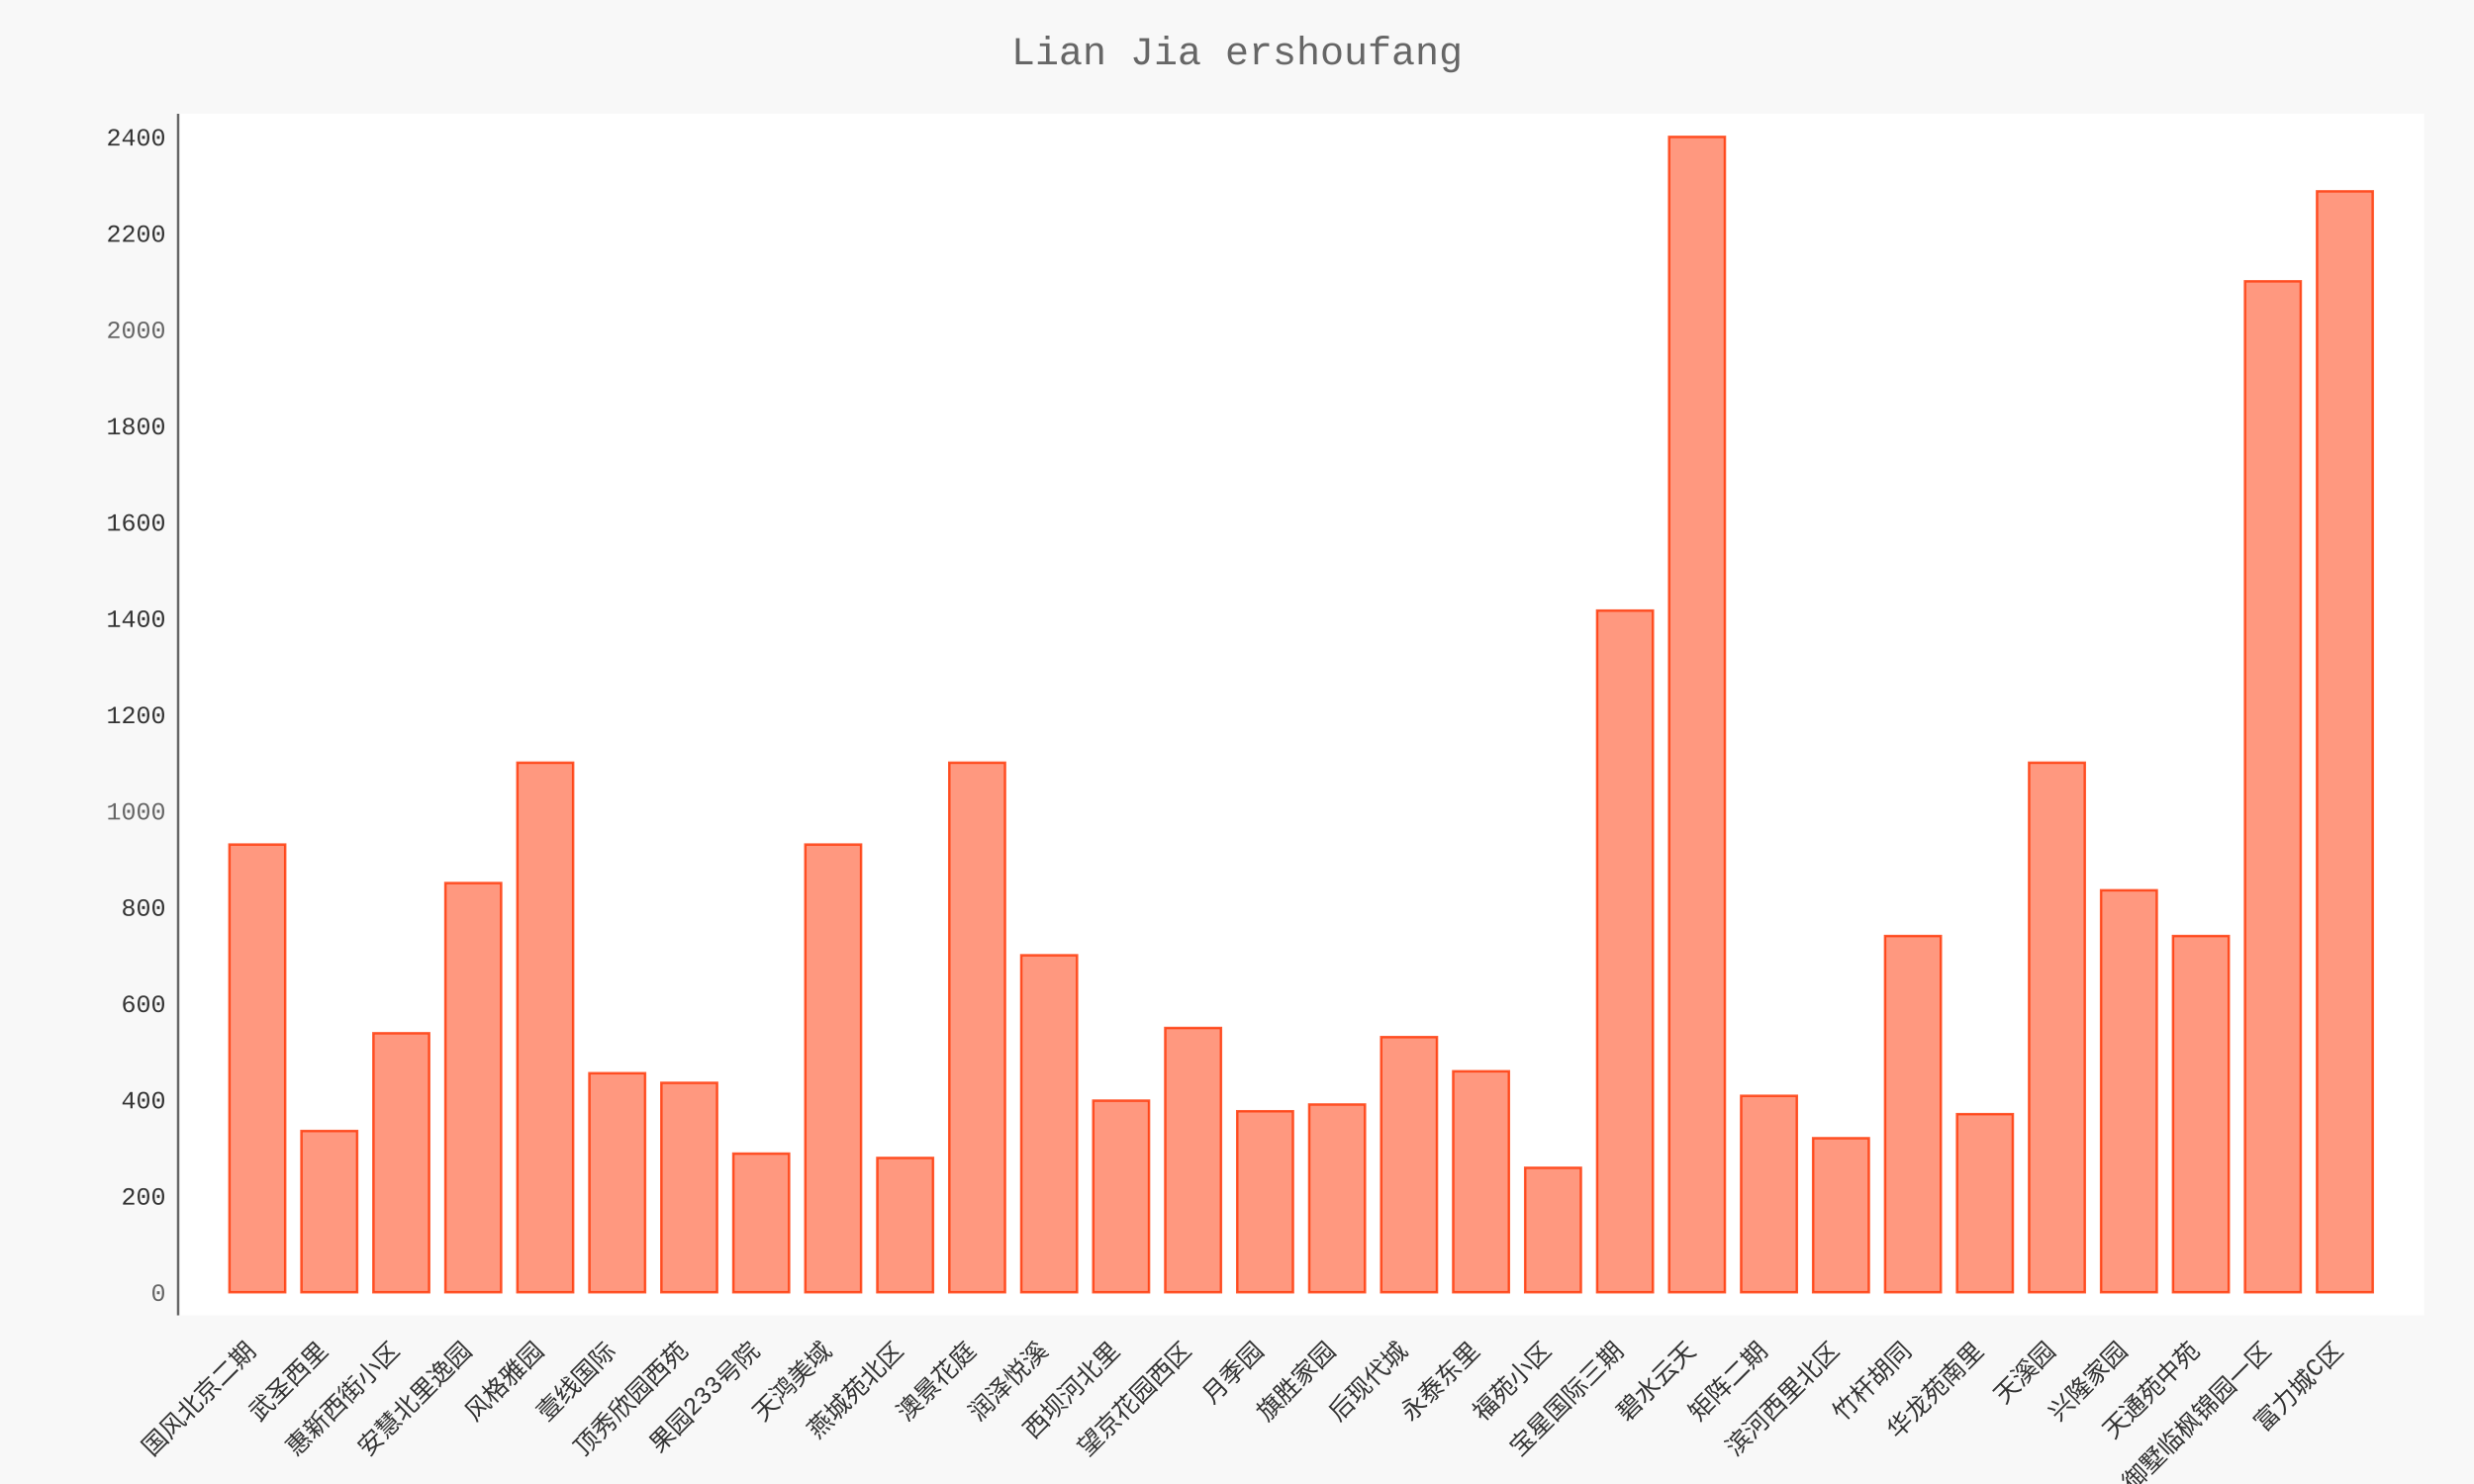
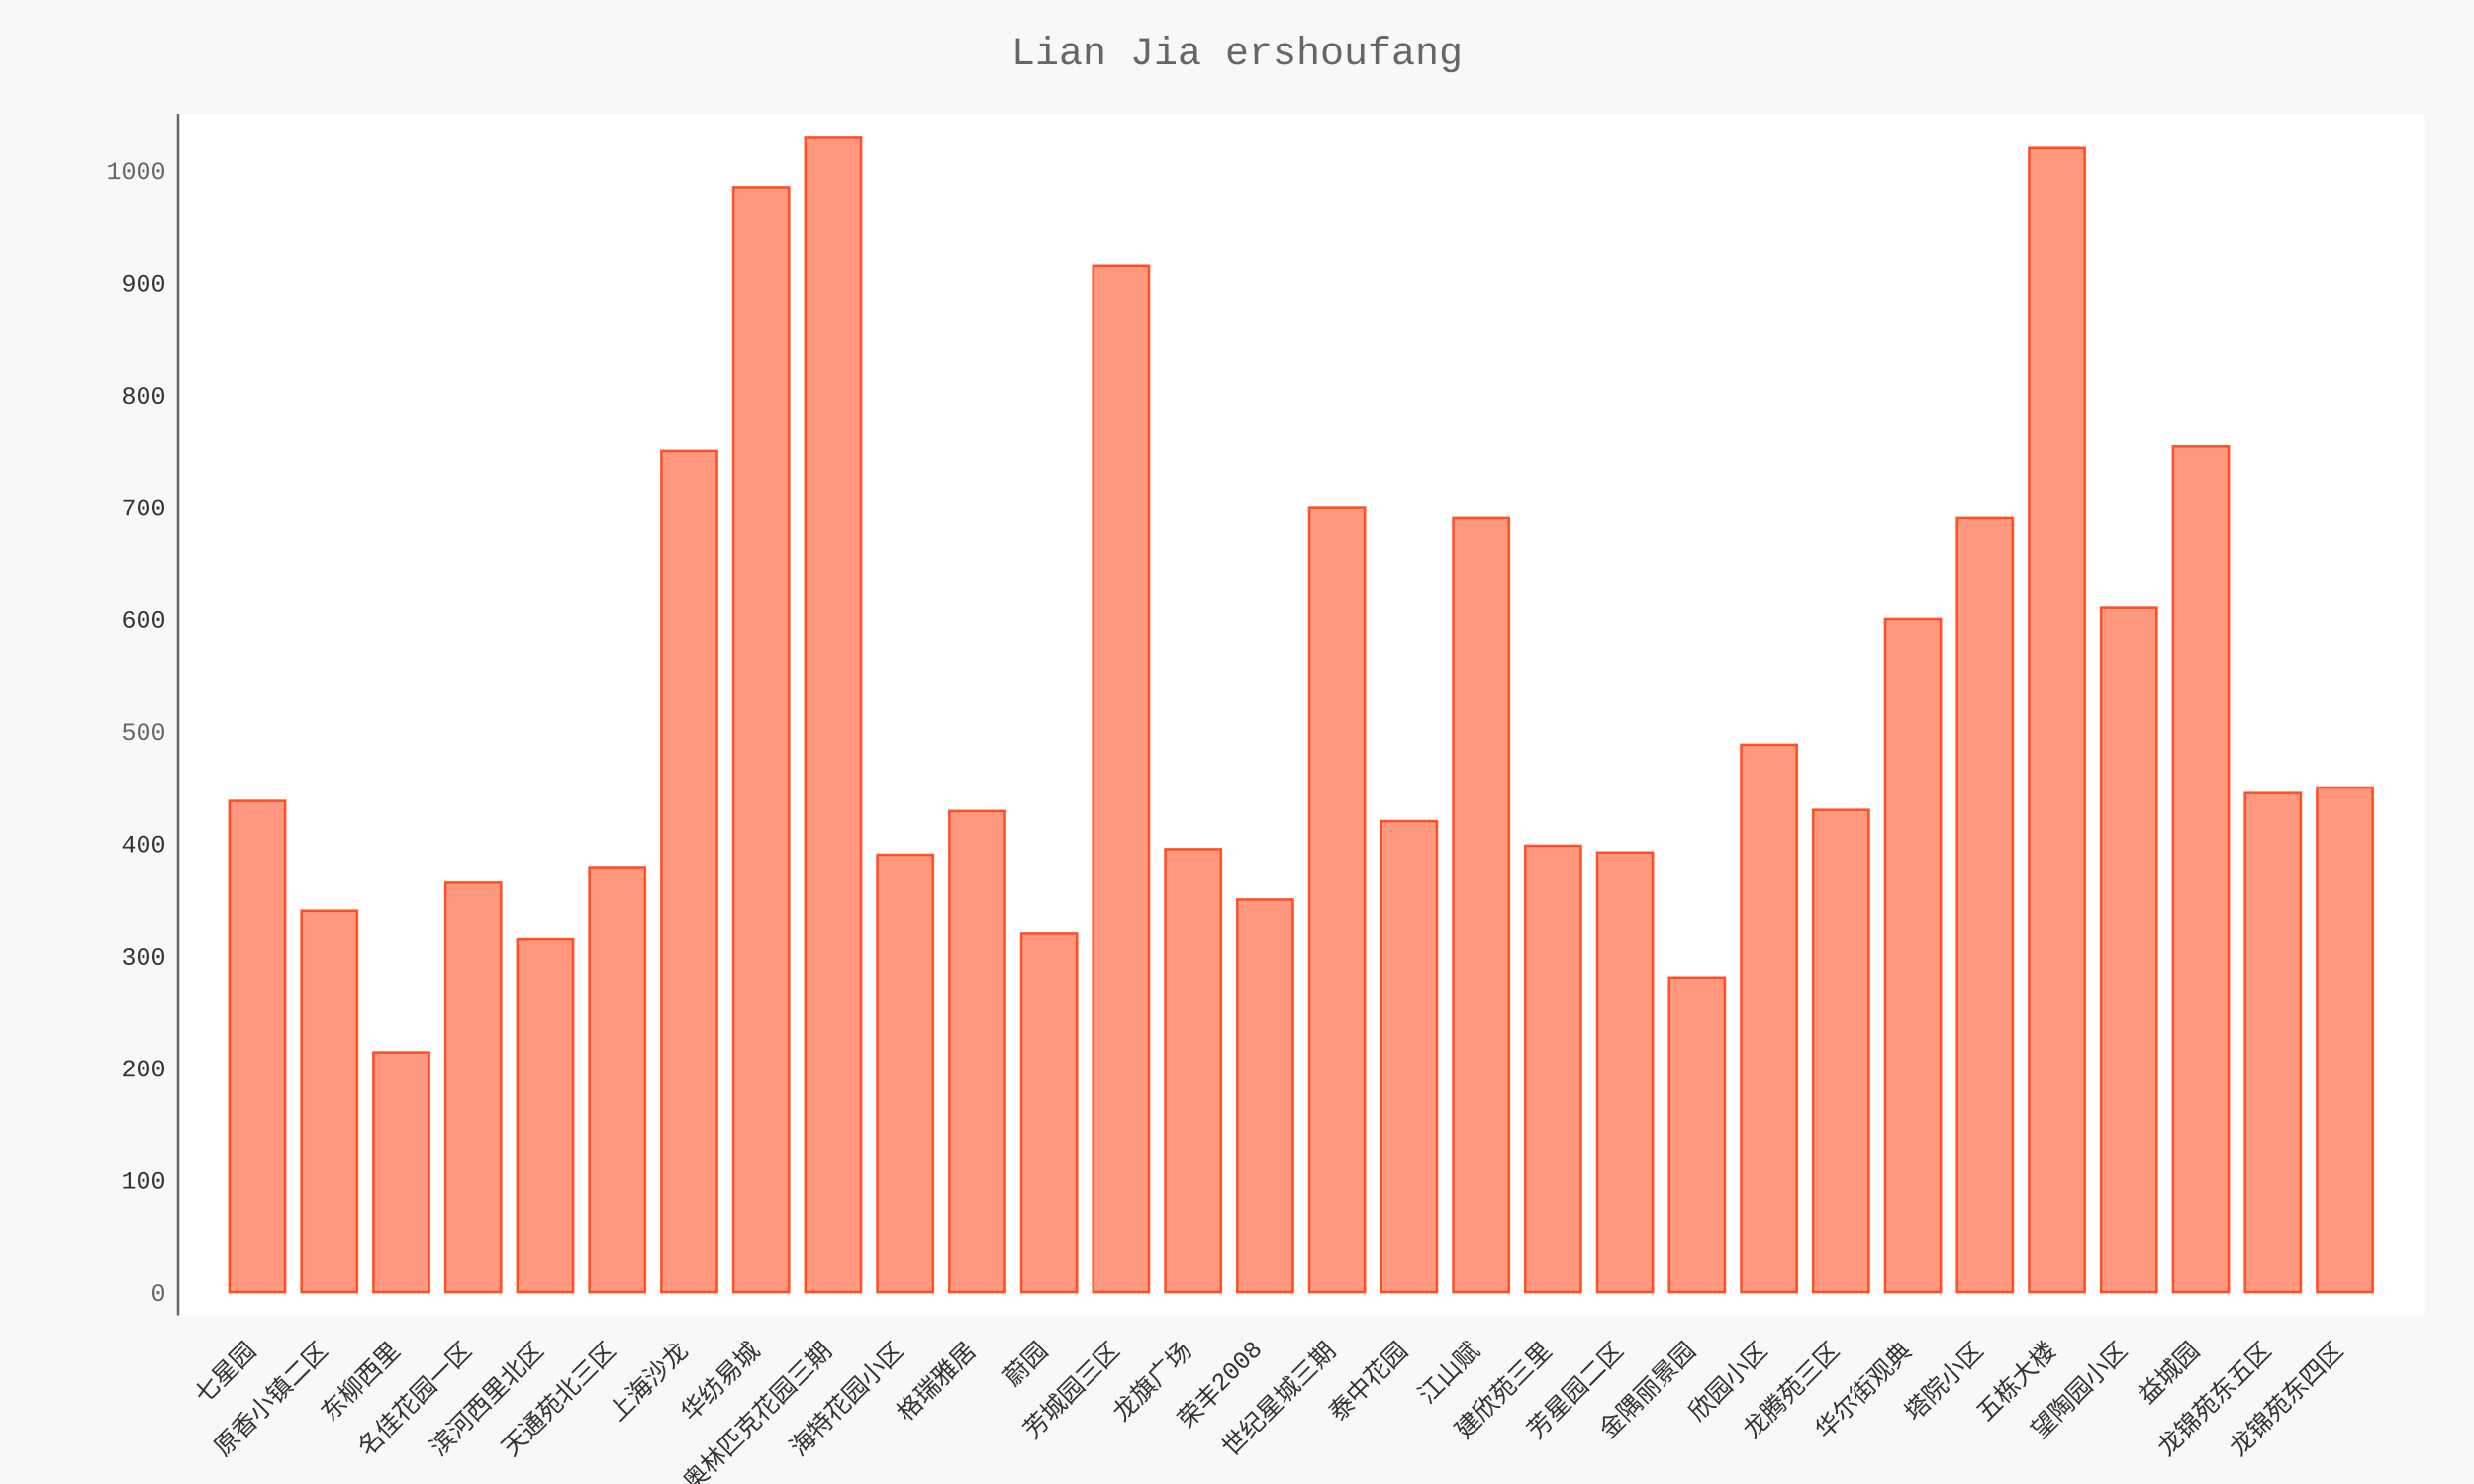
- <svg xmlns="http://www.w3.org/2000/svg" xmlns:xlink="http://www.w3.org/1999/xlink" id="chart-f81dc9ec-91ff-48eb-a404-03dce3c3e9f0" class="pygal-chart" viewBox="0 0 1000 600">
+ <svg xmlns="http://www.w3.org/2000/svg" xmlns:xlink="http://www.w3.org/1999/xlink" id="chart-fd236ab1-3179-413a-a296-b177a4dddcb0" class="pygal-chart" viewBox="0 0 1000 600">
  <defs>
-     <style type="text/css">#chart-f81dc9ec-91ff-48eb-a404-03dce3c3e9f0{-webkit-user-select:none;-webkit-font-smoothing:antialiased;font-family:Consolas,"Liberation Mono",Menlo,Courier,monospace}#chart-f81dc9ec-91ff-48eb-a404-03dce3c3e9f0 .title{font-family:Consolas,"Liberation Mono",Menlo,Courier,monospace;font-size:16px}#chart-f81dc9ec-91ff-48eb-a404-03dce3c3e9f0 .legends .legend text{font-family:Consolas,"Liberation Mono",Menlo,Courier,monospace;font-size:14px}#chart-f81dc9ec-91ff-48eb-a404-03dce3c3e9f0 .axis text{font-family:Consolas,"Liberation Mono",Menlo,Courier,monospace;font-size:10px}#chart-f81dc9ec-91ff-48eb-a404-03dce3c3e9f0 .axis text.major{font-family:Consolas,"Liberation Mono",Menlo,Courier,monospace;font-size:10px}#chart-f81dc9ec-91ff-48eb-a404-03dce3c3e9f0 .text-overlay text.value{font-family:Consolas,"Liberation Mono",Menlo,Courier,monospace;font-size:16px}#chart-f81dc9ec-91ff-48eb-a404-03dce3c3e9f0 .text-overlay text.label{font-family:Consolas,"Liberation Mono",Menlo,Courier,monospace;font-size:10px}#chart-f81dc9ec-91ff-48eb-a404-03dce3c3e9f0 .tooltip{font-family:Consolas,"Liberation Mono",Menlo,Courier,monospace;font-size:14px}#chart-f81dc9ec-91ff-48eb-a404-03dce3c3e9f0 text.no_data{font-family:Consolas,"Liberation Mono",Menlo,Courier,monospace;font-size:64px}
- #chart-f81dc9ec-91ff-48eb-a404-03dce3c3e9f0{background-color:#f8f8f8}#chart-f81dc9ec-91ff-48eb-a404-03dce3c3e9f0 path,#chart-f81dc9ec-91ff-48eb-a404-03dce3c3e9f0 line,#chart-f81dc9ec-91ff-48eb-a404-03dce3c3e9f0 rect,#chart-f81dc9ec-91ff-48eb-a404-03dce3c3e9f0 circle{-webkit-transition:250ms ease-in;-moz-transition:250ms ease-in;transition:250ms ease-in}#chart-f81dc9ec-91ff-48eb-a404-03dce3c3e9f0 .graph &gt; .background{fill:#f8f8f8}#chart-f81dc9ec-91ff-48eb-a404-03dce3c3e9f0 .plot &gt; .background{fill:#ffffff}#chart-f81dc9ec-91ff-48eb-a404-03dce3c3e9f0 .graph{fill:#333}#chart-f81dc9ec-91ff-48eb-a404-03dce3c3e9f0 text.no_data{fill:#666}#chart-f81dc9ec-91ff-48eb-a404-03dce3c3e9f0 .title{fill:#666}#chart-f81dc9ec-91ff-48eb-a404-03dce3c3e9f0 .legends .legend text{fill:#333}#chart-f81dc9ec-91ff-48eb-a404-03dce3c3e9f0 .legends .legend:hover text{fill:#666}#chart-f81dc9ec-91ff-48eb-a404-03dce3c3e9f0 .axis .line{stroke:#666}#chart-f81dc9ec-91ff-48eb-a404-03dce3c3e9f0 .axis .guide.line{stroke:rgba(0,0,0,0.5)}#chart-f81dc9ec-91ff-48eb-a404-03dce3c3e9f0 .axis .major.line{stroke:#333}#chart-f81dc9ec-91ff-48eb-a404-03dce3c3e9f0 .axis text.major{fill:#666}#chart-f81dc9ec-91ff-48eb-a404-03dce3c3e9f0 .axis.y .guides:hover .guide.line,#chart-f81dc9ec-91ff-48eb-a404-03dce3c3e9f0 .line-graph .axis.x .guides:hover .guide.line,#chart-f81dc9ec-91ff-48eb-a404-03dce3c3e9f0 .stackedline-graph .axis.x .guides:hover .guide.line,#chart-f81dc9ec-91ff-48eb-a404-03dce3c3e9f0 .xy-graph .axis.x .guides:hover .guide.line{stroke:#666}#chart-f81dc9ec-91ff-48eb-a404-03dce3c3e9f0 .axis .guides:hover text{fill:#666}#chart-f81dc9ec-91ff-48eb-a404-03dce3c3e9f0 .reactive{fill-opacity:.5;stroke-opacity:.8}#chart-f81dc9ec-91ff-48eb-a404-03dce3c3e9f0 .ci{stroke:#333}#chart-f81dc9ec-91ff-48eb-a404-03dce3c3e9f0 .reactive.active,#chart-f81dc9ec-91ff-48eb-a404-03dce3c3e9f0 .active .reactive{fill-opacity:.9;stroke-opacity:.9;stroke-width:4}#chart-f81dc9ec-91ff-48eb-a404-03dce3c3e9f0 .ci .reactive.active{stroke-width:1.5}#chart-f81dc9ec-91ff-48eb-a404-03dce3c3e9f0 .series text{fill:#666}#chart-f81dc9ec-91ff-48eb-a404-03dce3c3e9f0 .tooltip rect{fill:#ffffff;stroke:#666;-webkit-transition:opacity 250ms ease-in;-moz-transition:opacity 250ms ease-in;transition:opacity 250ms ease-in}#chart-f81dc9ec-91ff-48eb-a404-03dce3c3e9f0 .tooltip .label{fill:#333}#chart-f81dc9ec-91ff-48eb-a404-03dce3c3e9f0 .tooltip .label{fill:#333}#chart-f81dc9ec-91ff-48eb-a404-03dce3c3e9f0 .tooltip .legend{font-size:.8em;fill:rgba(0,0,0,0.5)}#chart-f81dc9ec-91ff-48eb-a404-03dce3c3e9f0 .tooltip .x_label{font-size:.6em;fill:#666}#chart-f81dc9ec-91ff-48eb-a404-03dce3c3e9f0 .tooltip .xlink{font-size:.5em;text-decoration:underline}#chart-f81dc9ec-91ff-48eb-a404-03dce3c3e9f0 .tooltip .value{font-size:1.5em}#chart-f81dc9ec-91ff-48eb-a404-03dce3c3e9f0 .bound{font-size:.5em}#chart-f81dc9ec-91ff-48eb-a404-03dce3c3e9f0 .max-value{font-size:.75em;fill:rgba(0,0,0,0.5)}#chart-f81dc9ec-91ff-48eb-a404-03dce3c3e9f0 .map-element{fill:#ffffff;stroke:rgba(0,0,0,0.5) !important}#chart-f81dc9ec-91ff-48eb-a404-03dce3c3e9f0 .map-element .reactive{fill-opacity:inherit;stroke-opacity:inherit}#chart-f81dc9ec-91ff-48eb-a404-03dce3c3e9f0 .color-0,#chart-f81dc9ec-91ff-48eb-a404-03dce3c3e9f0 .color-0 a:visited{stroke:#ff3300;fill:#ff3300}#chart-f81dc9ec-91ff-48eb-a404-03dce3c3e9f0 .text-overlay .color-0 text{fill:black}
- #chart-f81dc9ec-91ff-48eb-a404-03dce3c3e9f0 text.no_data{text-anchor:middle}#chart-f81dc9ec-91ff-48eb-a404-03dce3c3e9f0 .guide.line{fill:none}#chart-f81dc9ec-91ff-48eb-a404-03dce3c3e9f0 .centered{text-anchor:middle}#chart-f81dc9ec-91ff-48eb-a404-03dce3c3e9f0 .title{text-anchor:middle}#chart-f81dc9ec-91ff-48eb-a404-03dce3c3e9f0 .legends .legend text{fill-opacity:1}#chart-f81dc9ec-91ff-48eb-a404-03dce3c3e9f0 .axis.x text{text-anchor:middle}#chart-f81dc9ec-91ff-48eb-a404-03dce3c3e9f0 .axis.x:not(.web) text[transform]{text-anchor:start}#chart-f81dc9ec-91ff-48eb-a404-03dce3c3e9f0 .axis.x:not(.web) text[transform].backwards{text-anchor:end}#chart-f81dc9ec-91ff-48eb-a404-03dce3c3e9f0 .axis.y text{text-anchor:end}#chart-f81dc9ec-91ff-48eb-a404-03dce3c3e9f0 .axis.y text[transform].backwards{text-anchor:start}#chart-f81dc9ec-91ff-48eb-a404-03dce3c3e9f0 .axis.y2 text{text-anchor:start}#chart-f81dc9ec-91ff-48eb-a404-03dce3c3e9f0 .axis.y2 text[transform].backwards{text-anchor:end}#chart-f81dc9ec-91ff-48eb-a404-03dce3c3e9f0 .axis .guide.line{stroke-dasharray:4,4}#chart-f81dc9ec-91ff-48eb-a404-03dce3c3e9f0 .axis .major.guide.line{stroke-dasharray:6,6}#chart-f81dc9ec-91ff-48eb-a404-03dce3c3e9f0 .horizontal .axis.y .guide.line,#chart-f81dc9ec-91ff-48eb-a404-03dce3c3e9f0 .horizontal .axis.y2 .guide.line,#chart-f81dc9ec-91ff-48eb-a404-03dce3c3e9f0 .vertical .axis.x .guide.line{opacity:0}#chart-f81dc9ec-91ff-48eb-a404-03dce3c3e9f0 .horizontal .axis.always_show .guide.line,#chart-f81dc9ec-91ff-48eb-a404-03dce3c3e9f0 .vertical .axis.always_show .guide.line{opacity:1 !important}#chart-f81dc9ec-91ff-48eb-a404-03dce3c3e9f0 .axis.y .guides:hover .guide.line,#chart-f81dc9ec-91ff-48eb-a404-03dce3c3e9f0 .axis.y2 .guides:hover .guide.line,#chart-f81dc9ec-91ff-48eb-a404-03dce3c3e9f0 .axis.x .guides:hover .guide.line{opacity:1}#chart-f81dc9ec-91ff-48eb-a404-03dce3c3e9f0 .axis .guides:hover text{opacity:1}#chart-f81dc9ec-91ff-48eb-a404-03dce3c3e9f0 .nofill{fill:none}#chart-f81dc9ec-91ff-48eb-a404-03dce3c3e9f0 .subtle-fill{fill-opacity:.2}#chart-f81dc9ec-91ff-48eb-a404-03dce3c3e9f0 .dot{stroke-width:1px;fill-opacity:1}#chart-f81dc9ec-91ff-48eb-a404-03dce3c3e9f0 .dot.active{stroke-width:5px}#chart-f81dc9ec-91ff-48eb-a404-03dce3c3e9f0 .dot.negative{fill:transparent}#chart-f81dc9ec-91ff-48eb-a404-03dce3c3e9f0 text,#chart-f81dc9ec-91ff-48eb-a404-03dce3c3e9f0 tspan{stroke:none !important}#chart-f81dc9ec-91ff-48eb-a404-03dce3c3e9f0 .series text.active{opacity:1}#chart-f81dc9ec-91ff-48eb-a404-03dce3c3e9f0 .tooltip rect{fill-opacity:.95;stroke-width:.5}#chart-f81dc9ec-91ff-48eb-a404-03dce3c3e9f0 .tooltip text{fill-opacity:1}#chart-f81dc9ec-91ff-48eb-a404-03dce3c3e9f0 .showable{visibility:hidden}#chart-f81dc9ec-91ff-48eb-a404-03dce3c3e9f0 .showable.shown{visibility:visible}#chart-f81dc9ec-91ff-48eb-a404-03dce3c3e9f0 .gauge-background{fill:rgba(229,229,229,1);stroke:none}#chart-f81dc9ec-91ff-48eb-a404-03dce3c3e9f0 .bg-lines{stroke:#f8f8f8;stroke-width:2px}</style>
+     <style type="text/css">#chart-fd236ab1-3179-413a-a296-b177a4dddcb0{-webkit-user-select:none;-webkit-font-smoothing:antialiased;font-family:Consolas,"Liberation Mono",Menlo,Courier,monospace}#chart-fd236ab1-3179-413a-a296-b177a4dddcb0 .title{font-family:Consolas,"Liberation Mono",Menlo,Courier,monospace;font-size:16px}#chart-fd236ab1-3179-413a-a296-b177a4dddcb0 .legends .legend text{font-family:Consolas,"Liberation Mono",Menlo,Courier,monospace;font-size:14px}#chart-fd236ab1-3179-413a-a296-b177a4dddcb0 .axis text{font-family:Consolas,"Liberation Mono",Menlo,Courier,monospace;font-size:10px}#chart-fd236ab1-3179-413a-a296-b177a4dddcb0 .axis text.major{font-family:Consolas,"Liberation Mono",Menlo,Courier,monospace;font-size:10px}#chart-fd236ab1-3179-413a-a296-b177a4dddcb0 .text-overlay text.value{font-family:Consolas,"Liberation Mono",Menlo,Courier,monospace;font-size:16px}#chart-fd236ab1-3179-413a-a296-b177a4dddcb0 .text-overlay text.label{font-family:Consolas,"Liberation Mono",Menlo,Courier,monospace;font-size:10px}#chart-fd236ab1-3179-413a-a296-b177a4dddcb0 .tooltip{font-family:Consolas,"Liberation Mono",Menlo,Courier,monospace;font-size:14px}#chart-fd236ab1-3179-413a-a296-b177a4dddcb0 text.no_data{font-family:Consolas,"Liberation Mono",Menlo,Courier,monospace;font-size:64px}
+ #chart-fd236ab1-3179-413a-a296-b177a4dddcb0{background-color:#f8f8f8}#chart-fd236ab1-3179-413a-a296-b177a4dddcb0 path,#chart-fd236ab1-3179-413a-a296-b177a4dddcb0 line,#chart-fd236ab1-3179-413a-a296-b177a4dddcb0 rect,#chart-fd236ab1-3179-413a-a296-b177a4dddcb0 circle{-webkit-transition:250ms ease-in;-moz-transition:250ms ease-in;transition:250ms ease-in}#chart-fd236ab1-3179-413a-a296-b177a4dddcb0 .graph &gt; .background{fill:#f8f8f8}#chart-fd236ab1-3179-413a-a296-b177a4dddcb0 .plot &gt; .background{fill:#ffffff}#chart-fd236ab1-3179-413a-a296-b177a4dddcb0 .graph{fill:#333}#chart-fd236ab1-3179-413a-a296-b177a4dddcb0 text.no_data{fill:#666}#chart-fd236ab1-3179-413a-a296-b177a4dddcb0 .title{fill:#666}#chart-fd236ab1-3179-413a-a296-b177a4dddcb0 .legends .legend text{fill:#333}#chart-fd236ab1-3179-413a-a296-b177a4dddcb0 .legends .legend:hover text{fill:#666}#chart-fd236ab1-3179-413a-a296-b177a4dddcb0 .axis .line{stroke:#666}#chart-fd236ab1-3179-413a-a296-b177a4dddcb0 .axis .guide.line{stroke:rgba(0,0,0,0.5)}#chart-fd236ab1-3179-413a-a296-b177a4dddcb0 .axis .major.line{stroke:#333}#chart-fd236ab1-3179-413a-a296-b177a4dddcb0 .axis text.major{fill:#666}#chart-fd236ab1-3179-413a-a296-b177a4dddcb0 .axis.y .guides:hover .guide.line,#chart-fd236ab1-3179-413a-a296-b177a4dddcb0 .line-graph .axis.x .guides:hover .guide.line,#chart-fd236ab1-3179-413a-a296-b177a4dddcb0 .stackedline-graph .axis.x .guides:hover .guide.line,#chart-fd236ab1-3179-413a-a296-b177a4dddcb0 .xy-graph .axis.x .guides:hover .guide.line{stroke:#666}#chart-fd236ab1-3179-413a-a296-b177a4dddcb0 .axis .guides:hover text{fill:#666}#chart-fd236ab1-3179-413a-a296-b177a4dddcb0 .reactive{fill-opacity:.5;stroke-opacity:.8}#chart-fd236ab1-3179-413a-a296-b177a4dddcb0 .ci{stroke:#333}#chart-fd236ab1-3179-413a-a296-b177a4dddcb0 .reactive.active,#chart-fd236ab1-3179-413a-a296-b177a4dddcb0 .active .reactive{fill-opacity:.9;stroke-opacity:.9;stroke-width:4}#chart-fd236ab1-3179-413a-a296-b177a4dddcb0 .ci .reactive.active{stroke-width:1.5}#chart-fd236ab1-3179-413a-a296-b177a4dddcb0 .series text{fill:#666}#chart-fd236ab1-3179-413a-a296-b177a4dddcb0 .tooltip rect{fill:#ffffff;stroke:#666;-webkit-transition:opacity 250ms ease-in;-moz-transition:opacity 250ms ease-in;transition:opacity 250ms ease-in}#chart-fd236ab1-3179-413a-a296-b177a4dddcb0 .tooltip .label{fill:#333}#chart-fd236ab1-3179-413a-a296-b177a4dddcb0 .tooltip .label{fill:#333}#chart-fd236ab1-3179-413a-a296-b177a4dddcb0 .tooltip .legend{font-size:.8em;fill:rgba(0,0,0,0.5)}#chart-fd236ab1-3179-413a-a296-b177a4dddcb0 .tooltip .x_label{font-size:.6em;fill:#666}#chart-fd236ab1-3179-413a-a296-b177a4dddcb0 .tooltip .xlink{font-size:.5em;text-decoration:underline}#chart-fd236ab1-3179-413a-a296-b177a4dddcb0 .tooltip .value{font-size:1.5em}#chart-fd236ab1-3179-413a-a296-b177a4dddcb0 .bound{font-size:.5em}#chart-fd236ab1-3179-413a-a296-b177a4dddcb0 .max-value{font-size:.75em;fill:rgba(0,0,0,0.5)}#chart-fd236ab1-3179-413a-a296-b177a4dddcb0 .map-element{fill:#ffffff;stroke:rgba(0,0,0,0.5) !important}#chart-fd236ab1-3179-413a-a296-b177a4dddcb0 .map-element .reactive{fill-opacity:inherit;stroke-opacity:inherit}#chart-fd236ab1-3179-413a-a296-b177a4dddcb0 .color-0,#chart-fd236ab1-3179-413a-a296-b177a4dddcb0 .color-0 a:visited{stroke:#ff3300;fill:#ff3300}#chart-fd236ab1-3179-413a-a296-b177a4dddcb0 .text-overlay .color-0 text{fill:black}
+ #chart-fd236ab1-3179-413a-a296-b177a4dddcb0 text.no_data{text-anchor:middle}#chart-fd236ab1-3179-413a-a296-b177a4dddcb0 .guide.line{fill:none}#chart-fd236ab1-3179-413a-a296-b177a4dddcb0 .centered{text-anchor:middle}#chart-fd236ab1-3179-413a-a296-b177a4dddcb0 .title{text-anchor:middle}#chart-fd236ab1-3179-413a-a296-b177a4dddcb0 .legends .legend text{fill-opacity:1}#chart-fd236ab1-3179-413a-a296-b177a4dddcb0 .axis.x text{text-anchor:middle}#chart-fd236ab1-3179-413a-a296-b177a4dddcb0 .axis.x:not(.web) text[transform]{text-anchor:start}#chart-fd236ab1-3179-413a-a296-b177a4dddcb0 .axis.x:not(.web) text[transform].backwards{text-anchor:end}#chart-fd236ab1-3179-413a-a296-b177a4dddcb0 .axis.y text{text-anchor:end}#chart-fd236ab1-3179-413a-a296-b177a4dddcb0 .axis.y text[transform].backwards{text-anchor:start}#chart-fd236ab1-3179-413a-a296-b177a4dddcb0 .axis.y2 text{text-anchor:start}#chart-fd236ab1-3179-413a-a296-b177a4dddcb0 .axis.y2 text[transform].backwards{text-anchor:end}#chart-fd236ab1-3179-413a-a296-b177a4dddcb0 .axis .guide.line{stroke-dasharray:4,4}#chart-fd236ab1-3179-413a-a296-b177a4dddcb0 .axis .major.guide.line{stroke-dasharray:6,6}#chart-fd236ab1-3179-413a-a296-b177a4dddcb0 .horizontal .axis.y .guide.line,#chart-fd236ab1-3179-413a-a296-b177a4dddcb0 .horizontal .axis.y2 .guide.line,#chart-fd236ab1-3179-413a-a296-b177a4dddcb0 .vertical .axis.x .guide.line{opacity:0}#chart-fd236ab1-3179-413a-a296-b177a4dddcb0 .horizontal .axis.always_show .guide.line,#chart-fd236ab1-3179-413a-a296-b177a4dddcb0 .vertical .axis.always_show .guide.line{opacity:1 !important}#chart-fd236ab1-3179-413a-a296-b177a4dddcb0 .axis.y .guides:hover .guide.line,#chart-fd236ab1-3179-413a-a296-b177a4dddcb0 .axis.y2 .guides:hover .guide.line,#chart-fd236ab1-3179-413a-a296-b177a4dddcb0 .axis.x .guides:hover .guide.line{opacity:1}#chart-fd236ab1-3179-413a-a296-b177a4dddcb0 .axis .guides:hover text{opacity:1}#chart-fd236ab1-3179-413a-a296-b177a4dddcb0 .nofill{fill:none}#chart-fd236ab1-3179-413a-a296-b177a4dddcb0 .subtle-fill{fill-opacity:.2}#chart-fd236ab1-3179-413a-a296-b177a4dddcb0 .dot{stroke-width:1px;fill-opacity:1}#chart-fd236ab1-3179-413a-a296-b177a4dddcb0 .dot.active{stroke-width:5px}#chart-fd236ab1-3179-413a-a296-b177a4dddcb0 .dot.negative{fill:transparent}#chart-fd236ab1-3179-413a-a296-b177a4dddcb0 text,#chart-fd236ab1-3179-413a-a296-b177a4dddcb0 tspan{stroke:none !important}#chart-fd236ab1-3179-413a-a296-b177a4dddcb0 .series text.active{opacity:1}#chart-fd236ab1-3179-413a-a296-b177a4dddcb0 .tooltip rect{fill-opacity:.95;stroke-width:.5}#chart-fd236ab1-3179-413a-a296-b177a4dddcb0 .tooltip text{fill-opacity:1}#chart-fd236ab1-3179-413a-a296-b177a4dddcb0 .showable{visibility:hidden}#chart-fd236ab1-3179-413a-a296-b177a4dddcb0 .showable.shown{visibility:visible}#chart-fd236ab1-3179-413a-a296-b177a4dddcb0 .gauge-background{fill:rgba(229,229,229,1);stroke:none}#chart-fd236ab1-3179-413a-a296-b177a4dddcb0 .bg-lines{stroke:#f8f8f8;stroke-width:2px}</style>
  </defs>
  <g class="graph bar-graph vertical">
    <rect class="background" height="600" width="1000" x="0" y="0" />
    <g class="plot" transform="translate(72, 46)">
      <rect class="background" height="485.816" width="907.816" x="0" y="0" />
      <g class="axis y">
        <g class="guides">
          <text class="major" x="-5" y="479.974">0</text>
        </g>
        <g class="guides">
-           <text class="" x="-5" y="441.046">200</text>
-         </g>
-         <g class="guides">
-           <text class="" x="-5" y="402.118">400</text>
-         </g>
-         <g class="guides">
-           <text class="" x="-5" y="363.191">600</text>
-         </g>
-         <g class="guides">
-           <text class="" x="-5" y="324.263">800</text>
-         </g>
-         <g class="guides">
-           <text class="major" x="-5" y="285.336">1000</text>
-         </g>
-         <g class="guides">
-           <text class="" x="-5" y="246.408">1200</text>
-         </g>
-         <g class="guides">
-           <text class="" x="-5" y="207.481">1400</text>
-         </g>
-         <g class="guides">
-           <text class="" x="-5" y="168.553">1600</text>
-         </g>
-         <g class="guides">
-           <text class="" x="-5" y="129.625">1800</text>
-         </g>
-         <g class="guides">
-           <text class="major" x="-5" y="90.698">2000</text>
-         </g>
-         <g class="guides">
-           <text class="" x="-5" y="51.77">2200</text>
-         </g>
-         <g class="guides">
-           <text class="" x="-5" y="12.843">2400</text>
+           <text class="" x="-5" y="434.621">100</text>
+         </g>
+         <g class="guides">
+           <text class="" x="-5" y="389.269">200</text>
+         </g>
+         <g class="guides">
+           <text class="" x="-5" y="343.916">300</text>
+         </g>
+         <g class="guides">
+           <text class="" x="-5" y="298.564">400</text>
+         </g>
+         <g class="guides">
+           <text class="major" x="-5" y="253.211">500</text>
+         </g>
+         <g class="guides">
+           <text class="" x="-5" y="207.858">600</text>
+         </g>
+         <g class="guides">
+           <text class="" x="-5" y="162.506">700</text>
+         </g>
+         <g class="guides">
+           <text class="" x="-5" y="117.153">800</text>
+         </g>
+         <g class="guides">
+           <text class="" x="-5" y="71.801">900</text>
+         </g>
+         <g class="guides">
+           <text class="major" x="-5" y="26.448">1000</text>
        </g>
      </g>
      <g class="axis x">
        <path class="line" d="M0 0 v485.816" />
        <g class="guides">
          <path class="guide line" d="M32.006 0 v485.816" />
-           <text class="backwards" x="32.006" y="500.816" transform="rotate(315 32.00634 500.8162)">国风北京二期 </text>
+           <text class="backwards" x="32.006" y="500.816" transform="rotate(315 32.00634 500.8162)">七星园 </text>
        </g>
        <g class="guides">
          <path class="guide line" d="M61.103 0 v485.816" />
-           <text class="backwards" x="61.103" y="500.816" transform="rotate(315 61.10302 500.8162)">武圣西里 </text>
+           <text class="backwards" x="61.103" y="500.816" transform="rotate(315 61.10302 500.8162)">原香小镇二区 </text>
        </g>
        <g class="guides">
          <path class="guide line" d="M90.2 0 v485.816" />
-           <text class="backwards" x="90.2" y="500.816" transform="rotate(315 90.19969 500.8162)">惠新西街小区 </text>
+           <text class="backwards" x="90.2" y="500.816" transform="rotate(315 90.19969 500.8162)">东柳西里 </text>
        </g>
        <g class="guides">
          <path class="guide line" d="M119.296 0 v485.816" />
-           <text class="backwards" x="119.296" y="500.816" transform="rotate(315 119.2964 500.8162)">安慧北里逸园 </text>
+           <text class="backwards" x="119.296" y="500.816" transform="rotate(315 119.2964 500.8162)">名佳花园一区 </text>
        </g>
        <g class="guides">
          <path class="guide line" d="M148.393 0 v485.816" />
-           <text class="backwards" x="148.393" y="500.816" transform="rotate(315 148.393 500.8162)">风格雅园 </text>
+           <text class="backwards" x="148.393" y="500.816" transform="rotate(315 148.393 500.8162)">滨河西里北区 </text>
        </g>
        <g class="guides">
          <path class="guide line" d="M177.49 0 v485.816" />
-           <text class="backwards" x="177.49" y="500.816" transform="rotate(315 177.4897 500.8162)">壹线国际 </text>
+           <text class="backwards" x="177.49" y="500.816" transform="rotate(315 177.4897 500.8162)">天通苑北三区 </text>
        </g>
        <g class="guides">
          <path class="guide line" d="M206.586 0 v485.816" />
-           <text class="backwards" x="206.586" y="500.816" transform="rotate(315 206.5864 500.8162)">顶秀欣园西苑 </text>
+           <text class="backwards" x="206.586" y="500.816" transform="rotate(315 206.5864 500.8162)">上海沙龙 </text>
        </g>
        <g class="guides">
          <path class="guide line" d="M235.683 0 v485.816" />
-           <text class="backwards" x="235.683" y="500.816" transform="rotate(315 235.6831 500.8162)">果园233号院 </text>
+           <text class="backwards" x="235.683" y="500.816" transform="rotate(315 235.6831 500.8162)">华纺易城 </text>
        </g>
        <g class="guides">
          <path class="guide line" d="M264.78 0 v485.816" />
-           <text class="backwards" x="264.78" y="500.816" transform="rotate(315 264.7797 500.8162)">天鸿美域 </text>
+           <text class="backwards" x="264.78" y="500.816" transform="rotate(315 264.7797 500.8162)">奥林匹克花园三期 </text>
        </g>
        <g class="guides">
          <path class="guide line" d="M293.876 0 v485.816" />
-           <text class="backwards" x="293.876" y="500.816" transform="rotate(315 293.8764 500.8162)">燕城苑北区 </text>
+           <text class="backwards" x="293.876" y="500.816" transform="rotate(315 293.8764 500.8162)">海特花园小区 </text>
        </g>
        <g class="guides">
          <path class="guide line" d="M322.973 0 v485.816" />
-           <text class="backwards" x="322.973" y="500.816" transform="rotate(315 322.9731 500.8162)">澳景花庭 </text>
+           <text class="backwards" x="322.973" y="500.816" transform="rotate(315 322.9731 500.8162)">格瑞雅居 </text>
        </g>
        <g class="guides">
          <path class="guide line" d="M352.07 0 v485.816" />
-           <text class="backwards" x="352.07" y="500.816" transform="rotate(315 352.0698 500.8162)">润泽悦溪 </text>
+           <text class="backwards" x="352.07" y="500.816" transform="rotate(315 352.0698 500.8162)">蔚园 </text>
        </g>
        <g class="guides">
          <path class="guide line" d="M381.166 0 v485.816" />
-           <text class="backwards" x="381.166" y="500.816" transform="rotate(315 381.1664 500.8162)">西坝河北里 </text>
+           <text class="backwards" x="381.166" y="500.816" transform="rotate(315 381.1664 500.8162)">芳城园三区 </text>
        </g>
        <g class="guides">
          <path class="guide line" d="M410.263 0 v485.816" />
-           <text class="backwards" x="410.263" y="500.816" transform="rotate(315 410.2631 500.8162)">望京花园西区 </text>
+           <text class="backwards" x="410.263" y="500.816" transform="rotate(315 410.2631 500.8162)">龙旗广场 </text>
        </g>
        <g class="guides">
          <path class="guide line" d="M439.36 0 v485.816" />
-           <text class="backwards" x="439.36" y="500.816" transform="rotate(315 439.3598 500.8162)">月季园 </text>
+           <text class="backwards" x="439.36" y="500.816" transform="rotate(315 439.3598 500.8162)">荣丰2008 </text>
        </g>
        <g class="guides">
          <path class="guide line" d="M468.456 0 v485.816" />
-           <text class="backwards" x="468.456" y="500.816" transform="rotate(315 468.4565 500.8162)">旗胜家园 </text>
+           <text class="backwards" x="468.456" y="500.816" transform="rotate(315 468.4565 500.8162)">世纪星城三期 </text>
        </g>
        <g class="guides">
          <path class="guide line" d="M497.553 0 v485.816" />
-           <text class="backwards" x="497.553" y="500.816" transform="rotate(315 497.5531 500.8162)">后现代城 </text>
+           <text class="backwards" x="497.553" y="500.816" transform="rotate(315 497.5531 500.8162)">泰中花园 </text>
        </g>
        <g class="guides">
          <path class="guide line" d="M526.65 0 v485.816" />
-           <text class="backwards" x="526.65" y="500.816" transform="rotate(315 526.6498 500.8162)">永泰东里 </text>
+           <text class="backwards" x="526.65" y="500.816" transform="rotate(315 526.6498 500.8162)">江山赋 </text>
        </g>
        <g class="guides">
          <path class="guide line" d="M555.746 0 v485.816" />
-           <text class="backwards" x="555.746" y="500.816" transform="rotate(315 555.7465 500.8162)">福苑小区 </text>
+           <text class="backwards" x="555.746" y="500.816" transform="rotate(315 555.7465 500.8162)">建欣苑三里 </text>
        </g>
        <g class="guides">
          <path class="guide line" d="M584.843 0 v485.816" />
-           <text class="backwards" x="584.843" y="500.816" transform="rotate(315 584.8432 500.8162)">宝星国际三期 </text>
+           <text class="backwards" x="584.843" y="500.816" transform="rotate(315 584.8432 500.8162)">芳星园二区 </text>
        </g>
        <g class="guides">
          <path class="guide line" d="M613.94 0 v485.816" />
-           <text class="backwards" x="613.94" y="500.816" transform="rotate(315 613.9398 500.8162)">碧水云天 </text>
+           <text class="backwards" x="613.94" y="500.816" transform="rotate(315 613.9398 500.8162)">金隅丽景园 </text>
        </g>
        <g class="guides">
          <path class="guide line" d="M643.036 0 v485.816" />
-           <text class="backwards" x="643.036" y="500.816" transform="rotate(315 643.0365 500.8162)">矩阵二期 </text>
+           <text class="backwards" x="643.036" y="500.816" transform="rotate(315 643.0365 500.8162)">欣园小区 </text>
        </g>
        <g class="guides">
          <path class="guide line" d="M672.133 0 v485.816" />
-           <text class="backwards" x="672.133" y="500.816" transform="rotate(315 672.1332 500.8162)">滨河西里北区 </text>
+           <text class="backwards" x="672.133" y="500.816" transform="rotate(315 672.1332 500.8162)">龙腾苑三区 </text>
        </g>
        <g class="guides">
          <path class="guide line" d="M701.23 0 v485.816" />
-           <text class="backwards" x="701.23" y="500.816" transform="rotate(315 701.2298 500.8162)">竹杆胡同 </text>
+           <text class="backwards" x="701.23" y="500.816" transform="rotate(315 701.2298 500.8162)">华尔街观典 </text>
        </g>
        <g class="guides">
          <path class="guide line" d="M730.327 0 v485.816" />
-           <text class="backwards" x="730.327" y="500.816" transform="rotate(315 730.3265 500.8162)">华龙苑南里 </text>
+           <text class="backwards" x="730.327" y="500.816" transform="rotate(315 730.3265 500.8162)">塔院小区 </text>
        </g>
        <g class="guides">
          <path class="guide line" d="M759.423 0 v485.816" />
-           <text class="backwards" x="759.423" y="500.816" transform="rotate(315 759.4232 500.8162)">天溪园 </text>
+           <text class="backwards" x="759.423" y="500.816" transform="rotate(315 759.4232 500.8162)">五栋大楼 </text>
        </g>
        <g class="guides">
          <path class="guide line" d="M788.52 0 v485.816" />
-           <text class="backwards" x="788.52" y="500.816" transform="rotate(315 788.5199 500.8162)">兴隆家园 </text>
+           <text class="backwards" x="788.52" y="500.816" transform="rotate(315 788.5199 500.8162)">望陶园小区 </text>
        </g>
        <g class="guides">
          <path class="guide line" d="M817.617 0 v485.816" />
-           <text class="backwards" x="817.617" y="500.816" transform="rotate(315 817.6165 500.8162)">天通苑中苑 </text>
+           <text class="backwards" x="817.617" y="500.816" transform="rotate(315 817.6165 500.8162)">益城园 </text>
        </g>
        <g class="guides">
          <path class="guide line" d="M846.713 0 v485.816" />
-           <text class="backwards" x="846.713" y="500.816" transform="rotate(315 846.7132 500.8162)">御墅临枫锦园一区 </text>
+           <text class="backwards" x="846.713" y="500.816" transform="rotate(315 846.7132 500.8162)">龙锦苑东五区 </text>
        </g>
        <g class="guides">
          <path class="guide line" d="M875.81 0 v485.816" />
-           <text class="backwards" x="875.81" y="500.816" transform="rotate(315 875.8099 500.8162)">富力城C区 </text>
+           <text class="backwards" x="875.81" y="500.816" transform="rotate(315 875.8099 500.8162)">龙锦苑东四区 </text>
        </g>
      </g>
      <g class="series serie-0 color-0">
        <g class="bars">
          <g class="bar">
-             <a target="_blank" xlink:href="https://bj.lianjia.com/ershoufang/101102449721.html">
-               <rect class="rect reactive tooltip-trigger" height="181.013" rx="0" ry="0" width="22.532" x="20.74" y="295.46" />
-             </a>
-           </g>
-           <g class="bar">
-             <a target="_blank" xlink:href="https://bj.lianjia.com/ershoufang/101102427498.html">
-               <rect class="rect reactive tooltip-trigger" height="65.204" rx="0" ry="0" width="22.532" x="49.837" y="411.27" />
-             </a>
-           </g>
-           <g class="bar">
-             <a target="_blank" xlink:href="https://bj.lianjia.com/ershoufang/101102392023.html">
-               <rect class="rect reactive tooltip-trigger" height="104.715" rx="0" ry="0" width="22.532" x="78.933" y="371.758" />
-             </a>
-           </g>
-           <g class="bar">
-             <a target="_blank" xlink:href="https://bj.lianjia.com/ershoufang/101102426873.html">
-               <rect class="rect reactive tooltip-trigger" height="165.442" rx="0" ry="0" width="22.532" x="108.03" y="311.031" />
-             </a>
-           </g>
-           <g class="bar">
-             <a target="_blank" xlink:href="https://bj.lianjia.com/ershoufang/101102416559.html">
-               <rect class="rect reactive tooltip-trigger" height="214.102" rx="0" ry="0" width="22.532" x="137.127" y="262.372" />
-             </a>
-           </g>
-           <g class="bar">
-             <a target="_blank" xlink:href="https://bj.lianjia.com/ershoufang/101102405149.html">
-               <rect class="rect reactive tooltip-trigger" height="88.56" rx="0" ry="0" width="22.532" x="166.223" y="387.913" />
-             </a>
-           </g>
-           <g class="bar">
-             <a target="_blank" xlink:href="https://bj.lianjia.com/ershoufang/101102446329.html">
-               <rect class="rect reactive tooltip-trigger" height="84.667" rx="0" ry="0" width="22.532" x="195.32" y="391.806" />
-             </a>
-           </g>
-           <g class="bar">
-             <a target="_blank" xlink:href="https://bj.lianjia.com/ershoufang/101102449722.html">
-               <rect class="rect reactive tooltip-trigger" height="56.056" rx="0" ry="0" width="22.532" x="224.417" y="420.418" />
-             </a>
-           </g>
-           <g class="bar">
-             <a target="_blank" xlink:href="https://bj.lianjia.com/ershoufang/101102357007.html">
-               <rect class="rect reactive tooltip-trigger" height="181.013" rx="0" ry="0" width="22.532" x="253.514" y="295.46" />
-             </a>
-           </g>
-           <g class="bar">
-             <a target="_blank" xlink:href="https://bj.lianjia.com/ershoufang/101102452595.html">
-               <rect class="rect reactive tooltip-trigger" height="54.304" rx="0" ry="0" width="22.532" x="282.61" y="422.17" />
-             </a>
-           </g>
-           <g class="bar">
-             <a target="_blank" xlink:href="https://bj.lianjia.com/ershoufang/101102442440.html">
-               <rect class="rect reactive tooltip-trigger" height="214.102" rx="0" ry="0" width="22.532" x="311.707" y="262.372" />
-             </a>
-           </g>
-           <g class="bar">
-             <a target="_blank" xlink:href="https://bj.lianjia.com/ershoufang/101102425406.html">
-               <rect class="rect reactive tooltip-trigger" height="136.247" rx="0" ry="0" width="22.532" x="340.804" y="340.227" />
-             </a>
-           </g>
-           <g class="bar">
-             <a target="_blank" xlink:href="https://bj.lianjia.com/ershoufang/101102423612.html">
-               <rect class="rect reactive tooltip-trigger" height="77.466" rx="0" ry="0" width="22.532" x="369.9" y="399.008" />
-             </a>
-           </g>
-           <g class="bar">
-             <a target="_blank" xlink:href="https://bj.lianjia.com/ershoufang/101102397524.html">
-               <rect class="rect reactive tooltip-trigger" height="106.856" rx="0" ry="0" width="22.532" x="398.997" y="369.617" />
-             </a>
-           </g>
-           <g class="bar">
-             <a target="_blank" xlink:href="https://bj.lianjia.com/ershoufang/101102411637.html">
-               <rect class="rect reactive tooltip-trigger" height="73.184" rx="0" ry="0" width="22.532" x="428.094" y="403.29" />
-             </a>
-           </g>
-           <g class="bar">
-             <a target="_blank" xlink:href="https://bj.lianjia.com/ershoufang/101102427620.html">
-               <rect class="rect reactive tooltip-trigger" height="75.909" rx="0" ry="0" width="22.532" x="457.19" y="400.565" />
-             </a>
-           </g>
-           <g class="bar">
-             <a target="_blank" xlink:href="https://bj.lianjia.com/ershoufang/101102420547.html">
-               <rect class="rect reactive tooltip-trigger" height="103.158" rx="0" ry="0" width="22.532" x="486.287" y="373.316" />
-             </a>
-           </g>
-           <g class="bar">
-             <a target="_blank" xlink:href="https://bj.lianjia.com/ershoufang/101102401282.html">
-               <rect class="rect reactive tooltip-trigger" height="89.339" rx="0" ry="0" width="22.532" x="515.384" y="387.135" />
-             </a>
-           </g>
-           <g class="bar">
-             <a target="_blank" xlink:href="https://bj.lianjia.com/ershoufang/101102406620.html">
-               <rect class="rect reactive tooltip-trigger" height="50.314" rx="0" ry="0" width="22.532" x="544.48" y="426.16" />
-             </a>
-           </g>
-           <g class="bar">
-             <a target="_blank" xlink:href="https://bj.lianjia.com/ershoufang/101102394875.html">
-               <rect class="rect reactive tooltip-trigger" height="275.607" rx="0" ry="0" width="22.532" x="573.577" y="200.866" />
-             </a>
-           </g>
-           <g class="bar">
-             <a target="_blank" xlink:href="https://bj.lianjia.com/ershoufang/101102367769.html">
-               <rect class="rect reactive tooltip-trigger" height="467.131" rx="0" ry="0" width="22.532" x="602.674" y="9.343" />
-             </a>
-           </g>
-           <g class="bar">
-             <a target="_blank" xlink:href="https://bj.lianjia.com/ershoufang/101102398667.html">
-               <rect class="rect reactive tooltip-trigger" height="79.412" rx="0" ry="0" width="22.532" x="631.77" y="397.061" />
+             <a target="_blank" xlink:href="https://bj.lianjia.com/ershoufang/101102464296.html">
+               <rect class="rect reactive tooltip-trigger" height="198.644" rx="0" ry="0" width="22.532" x="20.74" y="277.83" />
+             </a>
+           </g>
+           <g class="bar">
+             <a target="_blank" xlink:href="https://bj.lianjia.com/ershoufang/101102433145.html">
+               <rect class="rect reactive tooltip-trigger" height="154.199" rx="0" ry="0" width="22.532" x="49.837" y="322.275" />
+             </a>
+           </g>
+           <g class="bar">
+             <a target="_blank" xlink:href="https://bj.lianjia.com/ershoufang/101102474945.html">
+               <rect class="rect reactive tooltip-trigger" height="97.054" rx="0" ry="0" width="22.532" x="78.933" y="379.419" />
+             </a>
+           </g>
+           <g class="bar">
+             <a target="_blank" xlink:href="https://bj.lianjia.com/ershoufang/101101775610.html">
+               <rect class="rect reactive tooltip-trigger" height="165.537" rx="0" ry="0" width="22.532" x="108.03" y="310.937" />
            </a>
          </g>
          <g class="bar">
            <a target="_blank" xlink:href="https://bj.lianjia.com/ershoufang/101102425378.html">
-               <rect class="rect reactive tooltip-trigger" height="62.284" rx="0" ry="0" width="22.532" x="660.867" y="414.189" />
-             </a>
-           </g>
-           <g class="bar">
-             <a target="_blank" xlink:href="https://bj.lianjia.com/ershoufang/101102435410.html">
-               <rect class="rect reactive tooltip-trigger" height="144.032" rx="0" ry="0" width="22.532" x="689.964" y="332.442" />
-             </a>
-           </g>
-           <g class="bar">
-             <a target="_blank" xlink:href="https://bj.lianjia.com/ershoufang/101102466469.html">
-               <rect class="rect reactive tooltip-trigger" height="72.016" rx="0" ry="0" width="22.532" x="719.06" y="404.458" />
-             </a>
-           </g>
-           <g class="bar">
-             <a target="_blank" xlink:href="https://bj.lianjia.com/ershoufang/101102460580.html">
-               <rect class="rect reactive tooltip-trigger" height="214.102" rx="0" ry="0" width="22.532" x="748.157" y="262.372" />
-             </a>
-           </g>
-           <g class="bar">
-             <a target="_blank" xlink:href="https://bj.lianjia.com/ershoufang/101102298813.html">
-               <rect class="rect reactive tooltip-trigger" height="162.523" rx="0" ry="0" width="22.532" x="777.254" y="313.951" />
-             </a>
-           </g>
-           <g class="bar">
-             <a target="_blank" xlink:href="https://bj.lianjia.com/ershoufang/101102281752.html">
-               <rect class="rect reactive tooltip-trigger" height="144.032" rx="0" ry="0" width="22.532" x="806.35" y="332.442" />
-             </a>
-           </g>
-           <g class="bar">
-             <a target="_blank" xlink:href="https://bj.lianjia.com/ershoufang/101102077382.html">
-               <rect class="rect reactive tooltip-trigger" height="408.74" rx="0" ry="0" width="22.532" x="835.447" y="67.734" />
-             </a>
-           </g>
-           <g class="bar">
-             <a target="_blank" xlink:href="https://bj.lianjia.com/ershoufang/101102421275.html">
-               <rect class="rect reactive tooltip-trigger" height="445.117" rx="0" ry="0" width="22.532" x="864.544" y="31.356" />
+               <rect class="rect reactive tooltip-trigger" height="142.86" rx="0" ry="0" width="22.532" x="137.127" y="333.613" />
+             </a>
+           </g>
+           <g class="bar">
+             <a target="_blank" xlink:href="https://bj.lianjia.com/ershoufang/101102446927.html">
+               <rect class="rect reactive tooltip-trigger" height="171.886" rx="0" ry="0" width="22.532" x="166.223" y="304.588" />
+             </a>
+           </g>
+           <g class="bar">
+             <a target="_blank" xlink:href="https://bj.lianjia.com/ershoufang/101100890213.html">
+               <rect class="rect reactive tooltip-trigger" height="340.144" rx="0" ry="0" width="22.532" x="195.32" y="136.33" />
+             </a>
+           </g>
+           <g class="bar">
+             <a target="_blank" xlink:href="https://bj.lianjia.com/ershoufang/101102434283.html">
+               <rect class="rect reactive tooltip-trigger" height="446.722" rx="0" ry="0" width="22.532" x="224.417" y="29.751" />
+             </a>
+           </g>
+           <g class="bar">
+             <a target="_blank" xlink:href="https://bj.lianjia.com/ershoufang/101102461457.html">
+               <rect class="rect reactive tooltip-trigger" height="467.131" rx="0" ry="0" width="22.532" x="253.514" y="9.343" />
+             </a>
+           </g>
+           <g class="bar">
+             <a target="_blank" xlink:href="https://bj.lianjia.com/ershoufang/101102487702.html">
+               <rect class="rect reactive tooltip-trigger" height="176.875" rx="0" ry="0" width="22.532" x="282.61" y="299.599" />
+             </a>
+           </g>
+           <g class="bar">
+             <a target="_blank" xlink:href="https://bj.lianjia.com/ershoufang/101102477115.html">
+               <rect class="rect reactive tooltip-trigger" height="194.562" rx="0" ry="0" width="22.532" x="311.707" y="281.911" />
+             </a>
+           </g>
+           <g class="bar">
+             <a target="_blank" xlink:href="https://bj.lianjia.com/ershoufang/101102488112.html">
+               <rect class="rect reactive tooltip-trigger" height="145.128" rx="0" ry="0" width="22.532" x="340.804" y="331.346" />
+             </a>
+           </g>
+           <g class="bar">
+             <a target="_blank" xlink:href="https://bj.lianjia.com/ershoufang/101102094438.html">
+               <rect class="rect reactive tooltip-trigger" height="414.976" rx="0" ry="0" width="22.532" x="369.9" y="61.498" />
+             </a>
+           </g>
+           <g class="bar">
+             <a target="_blank" xlink:href="https://bj.lianjia.com/ershoufang/101102494401.html">
+               <rect class="rect reactive tooltip-trigger" height="179.142" rx="0" ry="0" width="22.532" x="398.997" y="297.331" />
+             </a>
+           </g>
+           <g class="bar">
+             <a target="_blank" xlink:href="https://bj.lianjia.com/ershoufang/101102503090.html">
+               <rect class="rect reactive tooltip-trigger" height="158.734" rx="0" ry="0" width="22.532" x="428.094" y="317.74" />
+             </a>
+           </g>
+           <g class="bar">
+             <a target="_blank" xlink:href="https://bj.lianjia.com/ershoufang/101102437300.html">
+               <rect class="rect reactive tooltip-trigger" height="317.468" rx="0" ry="0" width="22.532" x="457.19" y="159.006" />
+             </a>
+           </g>
+           <g class="bar">
+             <a target="_blank" xlink:href="https://bj.lianjia.com/ershoufang/101102450762.html">
+               <rect class="rect reactive tooltip-trigger" height="190.481" rx="0" ry="0" width="22.532" x="486.287" y="285.993" />
+             </a>
+           </g>
+           <g class="bar">
+             <a target="_blank" xlink:href="https://bj.lianjia.com/ershoufang/101102464152.html">
+               <rect class="rect reactive tooltip-trigger" height="312.932" rx="0" ry="0" width="22.532" x="515.384" y="163.541" />
+             </a>
+           </g>
+           <g class="bar">
+             <a target="_blank" xlink:href="https://bj.lianjia.com/ershoufang/101102445734.html">
+               <rect class="rect reactive tooltip-trigger" height="180.503" rx="0" ry="0" width="22.532" x="544.48" y="295.971" />
+             </a>
+           </g>
+           <g class="bar">
+             <a target="_blank" xlink:href="https://bj.lianjia.com/ershoufang/101102460805.html">
+               <rect class="rect reactive tooltip-trigger" height="177.782" rx="0" ry="0" width="22.532" x="573.577" y="298.692" />
+             </a>
+           </g>
+           <g class="bar">
+             <a target="_blank" xlink:href="https://bj.lianjia.com/ershoufang/101102461999.html">
+               <rect class="rect reactive tooltip-trigger" height="126.987" rx="0" ry="0" width="22.532" x="602.674" y="349.487" />
+             </a>
+           </g>
+           <g class="bar">
+             <a target="_blank" xlink:href="https://bj.lianjia.com/ershoufang/101102486596.html">
+               <rect class="rect reactive tooltip-trigger" height="221.32" rx="0" ry="0" width="22.532" x="631.77" y="255.153" />
+             </a>
+           </g>
+           <g class="bar">
+             <a target="_blank" xlink:href="https://bj.lianjia.com/ershoufang/101102490545.html">
+               <rect class="rect reactive tooltip-trigger" height="195.016" rx="0" ry="0" width="22.532" x="660.867" y="281.458" />
+             </a>
+           </g>
+           <g class="bar">
+             <a target="_blank" xlink:href="https://bj.lianjia.com/ershoufang/101102498613.html">
+               <rect class="rect reactive tooltip-trigger" height="272.115" rx="0" ry="0" width="22.532" x="689.964" y="204.358" />
+             </a>
+           </g>
+           <g class="bar">
+             <a target="_blank" xlink:href="https://bj.lianjia.com/ershoufang/101101833153.html">
+               <rect class="rect reactive tooltip-trigger" height="312.932" rx="0" ry="0" width="22.532" x="719.06" y="163.541" />
+             </a>
+           </g>
+           <g class="bar">
+             <a target="_blank" xlink:href="https://bj.lianjia.com/ershoufang/101102501251.html">
+               <rect class="rect reactive tooltip-trigger" height="462.596" rx="0" ry="0" width="22.532" x="748.157" y="13.878" />
+             </a>
+           </g>
+           <g class="bar">
+             <a target="_blank" xlink:href="https://bj.lianjia.com/ershoufang/101102431561.html">
+               <rect class="rect reactive tooltip-trigger" height="276.65" rx="0" ry="0" width="22.532" x="777.254" y="199.823" />
+             </a>
+           </g>
+           <g class="bar">
+             <a target="_blank" xlink:href="https://bj.lianjia.com/ershoufang/101102433955.html">
+               <rect class="rect reactive tooltip-trigger" height="341.958" rx="0" ry="0" width="22.532" x="806.35" y="134.516" />
+             </a>
+           </g>
+           <g class="bar">
+             <a target="_blank" xlink:href="https://bj.lianjia.com/ershoufang/101102467736.html">
+               <rect class="rect reactive tooltip-trigger" height="201.819" rx="0" ry="0" width="22.532" x="835.447" y="274.655" />
+             </a>
+           </g>
+           <g class="bar">
+             <a target="_blank" xlink:href="https://bj.lianjia.com/ershoufang/101102462400.html">
+               <rect class="rect reactive tooltip-trigger" height="204.086" rx="0" ry="0" width="22.532" x="864.544" y="272.387" />
            </a>
          </g>
        </g>
      </g>
    </g>
    <g class="titles">
      <text class="title plot_title" x="500.0" y="26">Lian Jia ershoufang</text>
    </g>
    <g class="plot overlay" transform="translate(72, 46)">
      <g class="series serie-0 color-0" />
    </g>
    <g class="plot text-overlay" transform="translate(72, 46)">
      <g class="series serie-0 color-0" />
    </g>
    <g class="plot tooltip-overlay" transform="translate(72, 46)">
      <g class="tooltip" style="opacity: 0" transform="translate(0 0)">
        <rect class="tooltip-box" height="0" rx="0" ry="0" width="0" />
        <g class="text" />
      </g>
    </g>
  </g>
</svg>
